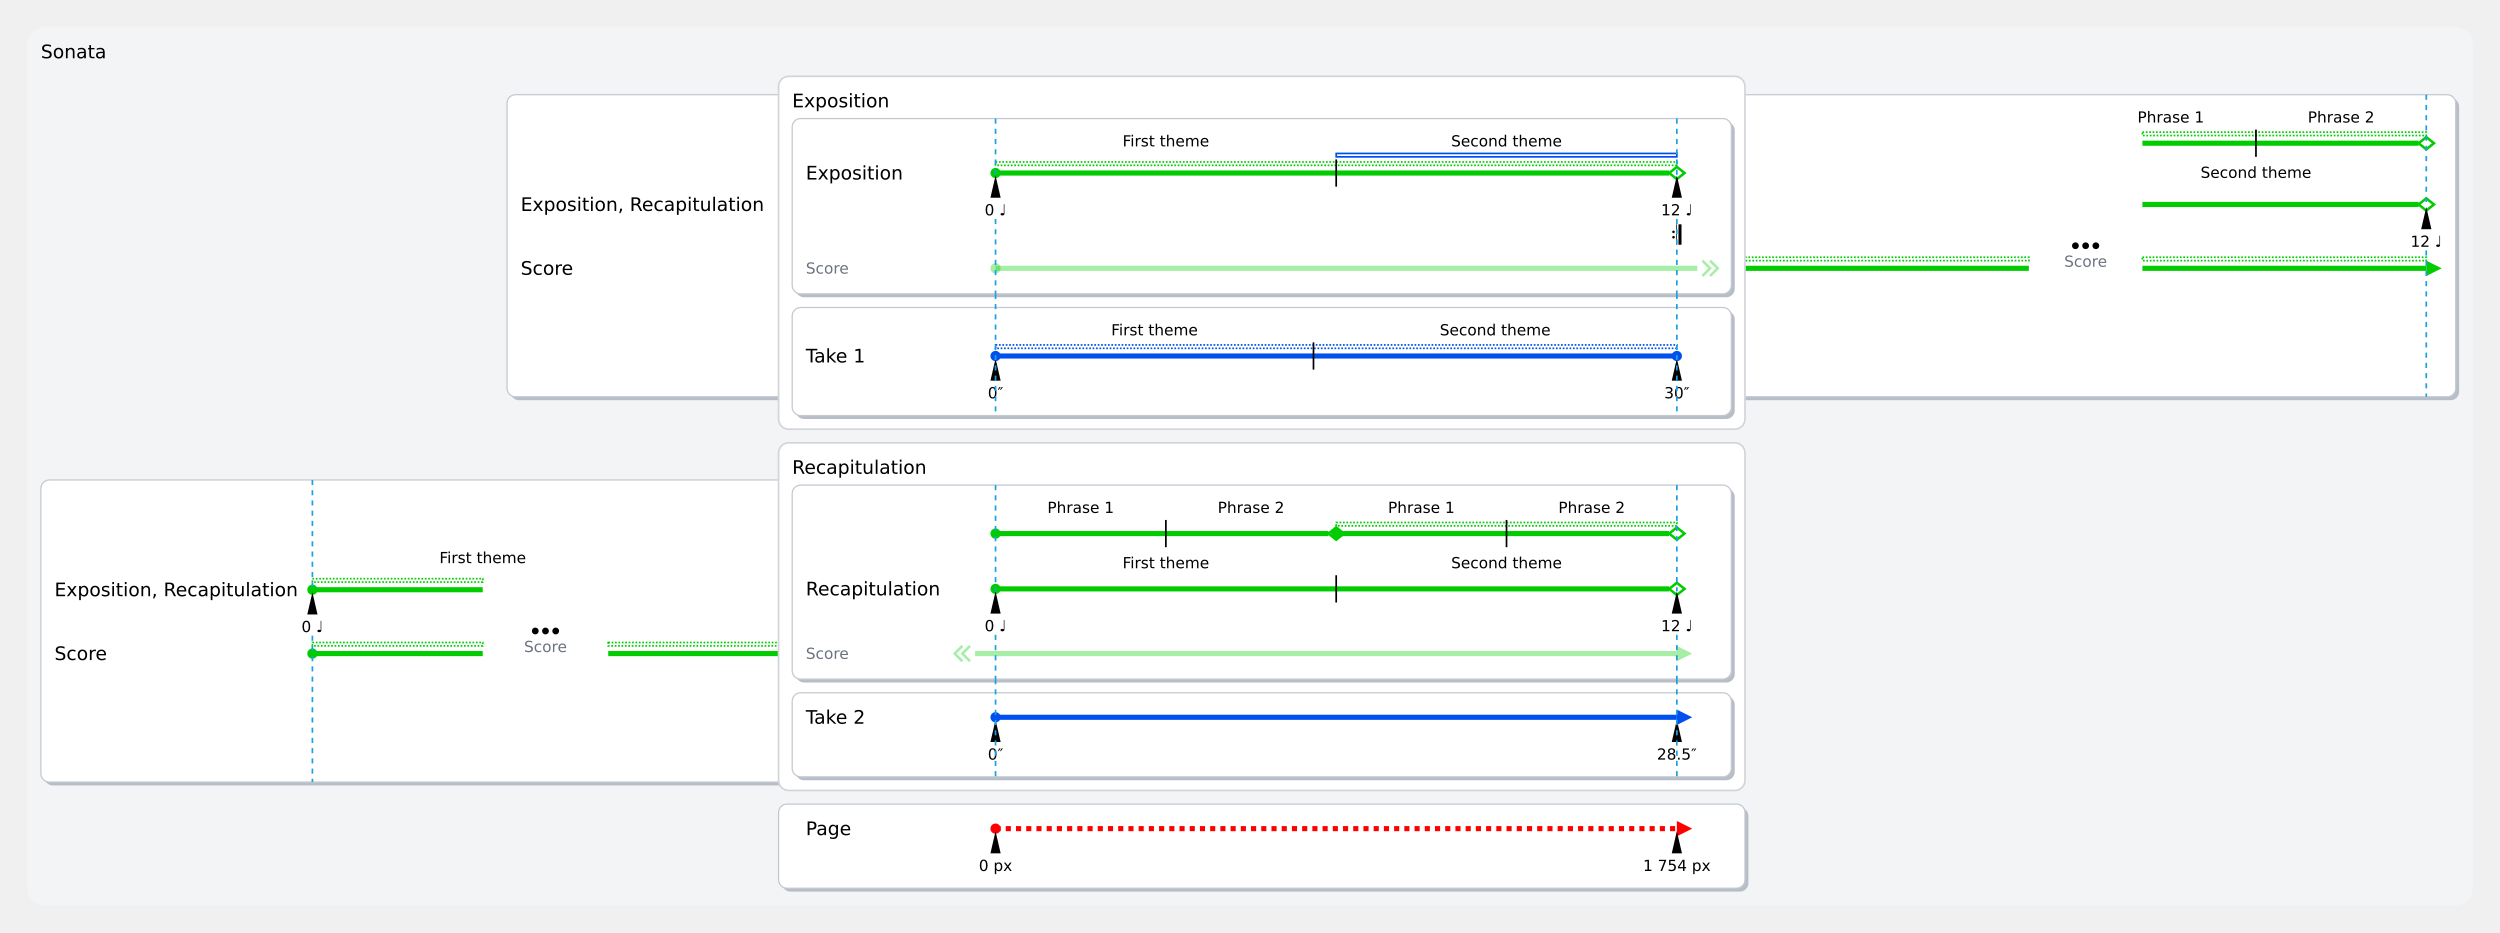
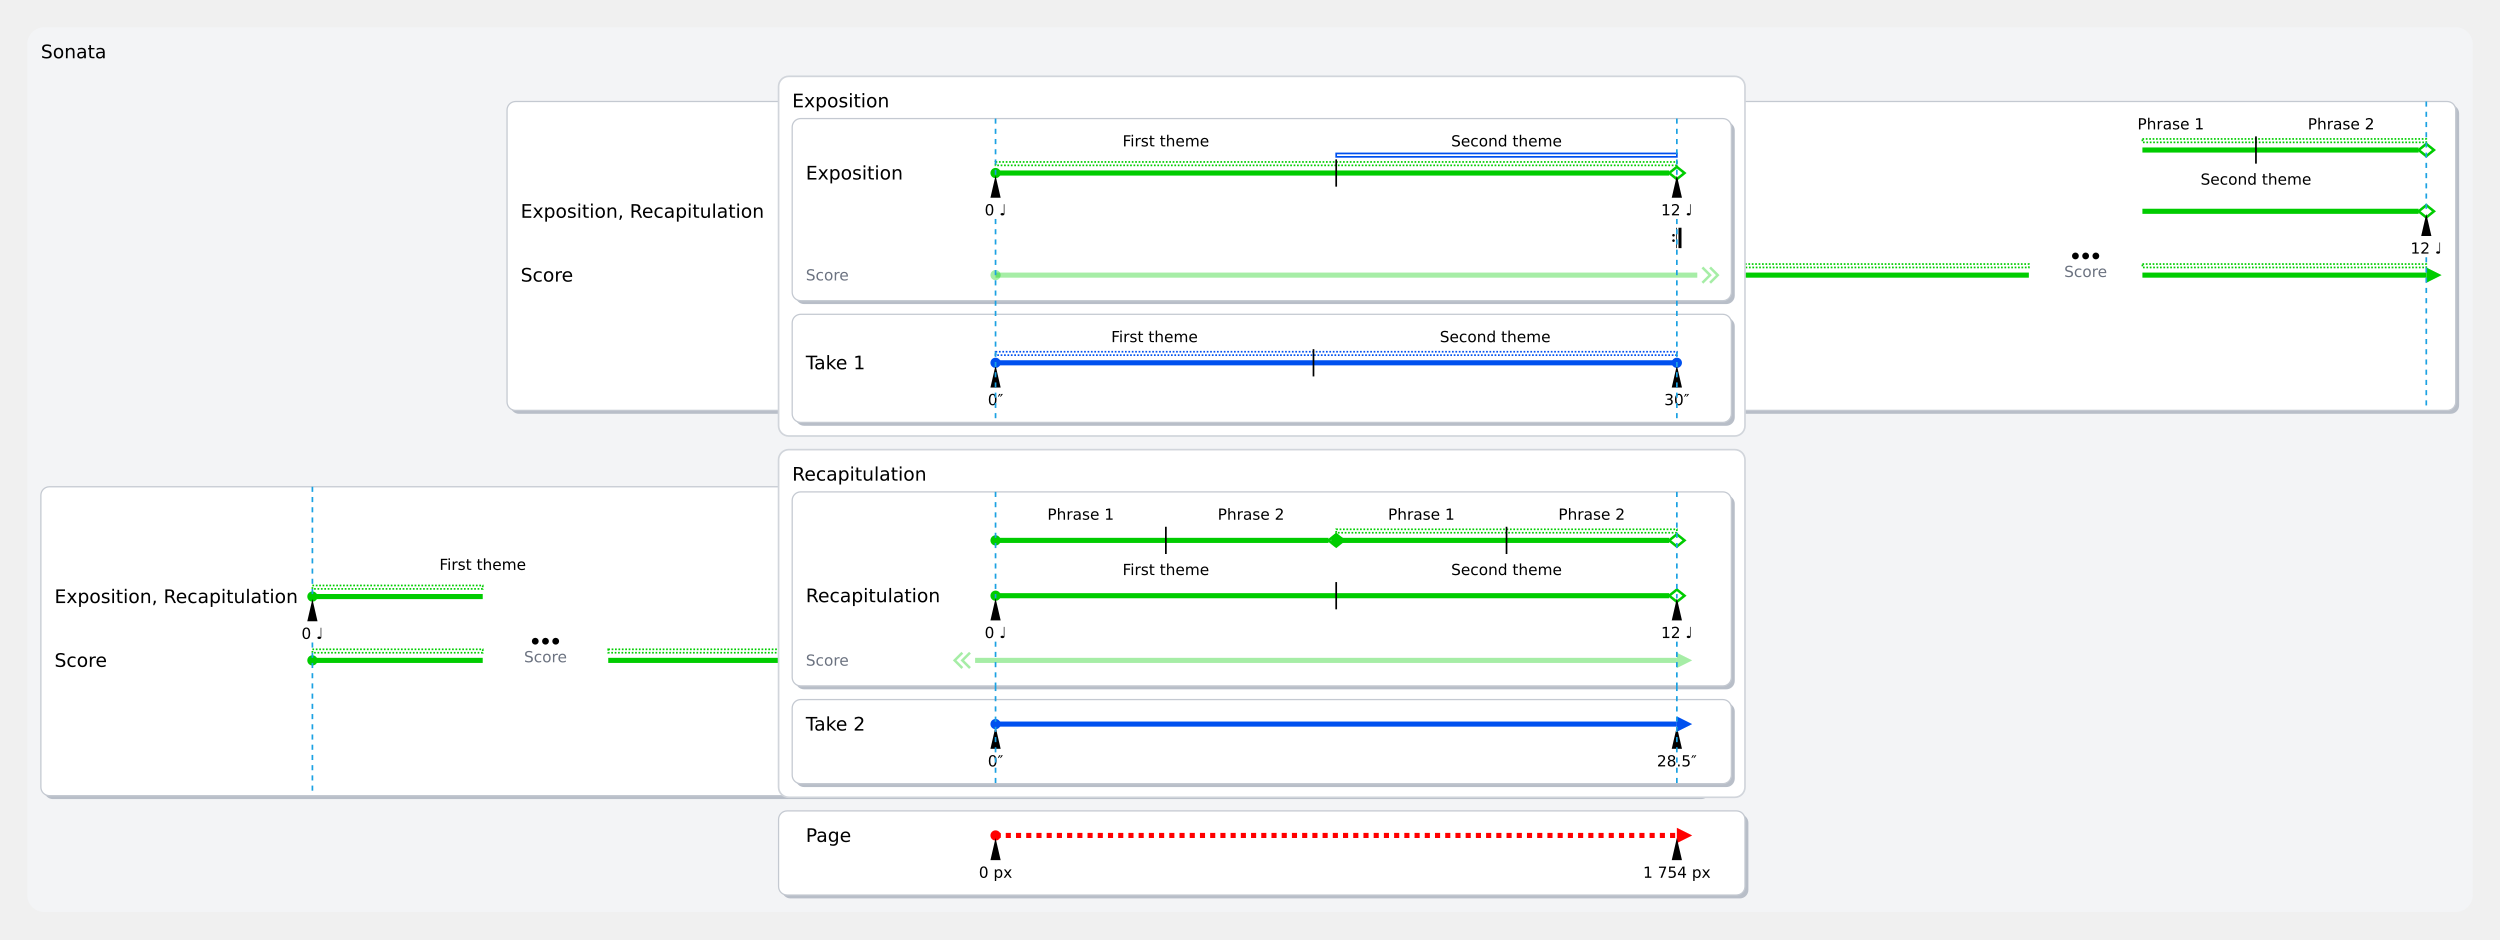
- <svg xmlns="http://www.w3.org/2000/svg" width="1467.774" height="547.477" viewBox="0 0 1467.774 547.477" font-family="DejaVu Sans, Noto Music" text-rendering="geometricPrecision" style="font-kerning:none;font-variant-ligatures:none">
+ <svg xmlns="http://www.w3.org/2000/svg" width="1467.774" height="551.477" viewBox="0 0 1467.774 551.477" font-family="DejaVu Sans, Noto Music" text-rendering="geometricPrecision" style="font-kerning:none;font-variant-ligatures:none">
  <g transform="translate(16 16)">
-     <rect x="0" y="0" width="1435.774" height="515.477" rx="10" fill="#F3F4F6" />
+     <rect x="0" y="0" width="1435.774" height="519.477" rx="10" fill="#F3F4F6" />
    <text data-part="name" x="8" y="18.21" text-anchor="start" font-size="11" fill="#000000">Sonata</text>
-     <rect data-id="score" data-part="card" x="283.691" y="41.602" width="1144.083" height="177.352" rx="5" fill="#B8BEC8" />
-     <rect data-id="score" data-part="card" x="281.691" y="39.602" width="1144.083" height="177.352" rx="5" fill="#FFFFFF" stroke="#C4C9D1" stroke-width="0.75" />
-     <polygon data-id="cmap_1" points="568.495,135.031 1175.162,135.031 1175.162,137.031 568.495,137.031" fill="none" stroke="#00CC00" stroke-width="1" stroke-dasharray="1 1" />
-     <polygon data-id="cmap_1" points="1241.828,135.031 1408.495,135.031 1408.495,137.031 1241.828,137.031" fill="none" stroke="#00CC00" stroke-width="1" stroke-dasharray="1 1" />
-     <polygon data-id="cmap_2" points="568.495,97.555 968.495,97.555 968.495,99.555 568.495,99.555" fill="none" stroke="#00CC00" stroke-width="1" stroke-dasharray="1 1" />
-     <polygon data-id="cmap_3" points="768.495,92.555 968.495,92.555 968.495,94.555 768.495,94.555" fill="none" stroke="#0050EF" stroke-width="1" />
-     <polygon data-id="cmap_4" points="1241.828,61.578 1408.495,61.578 1408.495,63.578 1241.828,63.578" fill="none" stroke="#00CC00" stroke-width="1" stroke-dasharray="1 1" />
-     <line data-id="score" x1="568.495" y1="141.531" x2="1175.162" y2="141.531" stroke="#00CC00" stroke-width="3" />
-     <line data-id="score" x1="1241.828" y1="141.531" x2="1408.495" y2="141.531" stroke="#00CC00" stroke-width="3" />
-     <circle data-id="score" cx="568.495" cy="141.531" r="3" fill="#00CC00" />
-     <polygon data-id="score" points="1417.495,141.531 1408.495,137.031 1408.495,146.031" fill="#00CC00" />
-     <line data-id="exposition" x1="568.495" y1="104.055" x2="963.995" y2="104.055" stroke="#00CC00" stroke-width="3" />
-     <circle data-id="exposition" cx="568.495" cy="104.055" r="3" fill="#00CC00" />
-     <polygon data-id="exposition" points="963.995,104.055 968.495,100.455 972.995,104.055 968.495,107.655" fill="none" stroke="#00CC00" stroke-width="1.5" />
-     <line data-id="recapitulation" x1="1241.828" y1="104.055" x2="1403.995" y2="104.055" stroke="#00CC00" stroke-width="3" />
-     <polygon data-id="recapitulation" points="1403.995,104.055 1408.495,100.455 1412.995,104.055 1408.495,107.655" fill="none" stroke="#00CC00" stroke-width="1.5" />
-     <line data-id="recapitulation_second" x1="1241.828" y1="68.078" x2="1403.995" y2="68.078" stroke="#00CC00" stroke-width="3" />
-     <polygon data-id="recapitulation_second" points="1403.995,68.078 1408.495,64.478 1412.995,68.078 1408.495,71.678" fill="none" stroke="#00CC00" stroke-width="1.5" />
-     <line data-id="exposition_second" data-part="start" x1="768.495" y1="96.055" x2="768.495" y2="112.055" stroke="#000000" stroke-width="1" />
-     <line data-id="recapitulation_second_2" data-part="start" x1="1308.495" y1="60.078" x2="1308.495" y2="76.078" stroke="#000000" stroke-width="1" />
-     <polygon data-id="timestamp_1" points="568.495,105.555 565.495,118.555 571.495,118.555" fill="#000000" />
-     <polygon data-id="timestamp_2" points="968.495,105.555 965.495,118.555 971.495,118.555" fill="#000000" />
-     <polygon data-id="timestamp_6" points="1408.495,105.555 1405.495,118.555 1411.495,118.555" fill="#000000" />
-     <text data-id="exposition" data-part="name" x="289.691" y="107.863" text-anchor="start" font-size="11" fill="#000000">Exposition, Recapitulation</text>
-     <text data-id="score" data-part="name" x="289.691" y="145.339" text-anchor="start" font-size="11" fill="#000000">Score</text>
-     <text data-id="timestamp_1" data-part="coordinate" x="568.495" y="128.909" text-anchor="middle" font-size="9" fill="#000000">0 ♩</text>
-     <text data-id="timestamp_2" data-part="coordinate" x="968.495" y="128.909" text-anchor="middle" font-size="9" fill="#000000">12 ♩</text>
-     <text data-id="timestamp_6" data-part="coordinate" x="1408.495" y="128.909" text-anchor="middle" font-size="9" fill="#000000">12 ♩</text>
-     <text data-id="exposition_first" data-part="label" x="668.495" y="88.432" text-anchor="middle" font-size="9" fill="#000000">First theme</text>
-     <text data-id="exposition_second" data-part="label" x="868.495" y="88.432" text-anchor="middle" font-size="9" fill="#000000">Second theme</text>
-     <text data-id="recapitulation_second" data-part="label" x="1308.495" y="88.432" text-anchor="middle" font-size="9" fill="#000000">Second theme</text>
-     <text data-id="recapitulation_second_1" data-part="label" x="1258.495" y="55.956" text-anchor="middle" font-size="9" fill="#000000">Phrase 1</text>
-     <text data-id="recapitulation_second_2" data-part="label" x="1358.495" y="55.956" text-anchor="middle" font-size="9" fill="#000000">Phrase 2</text>
-     <text data-id="jump_1" data-part="symbol" x="968.495" y="206.123" text-anchor="middle" font-size="12" fill="#000000">𝄇</text>
-     <line data-id="timestamp_1" data-part="line" x1="568.495" y1="39.602" x2="568.495" y2="105.555" stroke="#1BA1E2" stroke-width="1" stroke-dasharray="3 3" />
-     <line data-id="timestamp_1" data-part="line" x1="568.495" y1="131.031" x2="568.495" y2="216.953" stroke="#1BA1E2" stroke-width="1" stroke-dasharray="3 3" />
-     <line data-id="timestamp_2" data-part="line" x1="968.495" y1="39.602" x2="968.495" y2="105.555" stroke="#1BA1E2" stroke-width="1" stroke-dasharray="3 3" />
-     <line data-id="timestamp_2" data-part="line" x1="968.495" y1="131.031" x2="968.495" y2="216.953" stroke="#1BA1E2" stroke-width="1" stroke-dasharray="3 3" />
-     <line data-id="timestamp_6" data-part="line" x1="1408.495" y1="39.602" x2="1408.495" y2="105.555" stroke="#1BA1E2" stroke-width="1" stroke-dasharray="3 3" />
-     <line data-id="timestamp_6" data-part="line" x1="1408.495" y1="131.031" x2="1408.495" y2="216.953" stroke="#1BA1E2" stroke-width="1" stroke-dasharray="3 3" />
-     <circle data-id="score" data-part="elision ellipsis" cx="1202.495" cy="128.277" r="2" fill="#000000" />
-     <circle data-id="score" data-part="elision ellipsis" cx="1208.495" cy="128.277" r="2" fill="#000000" />
-     <circle data-id="score" data-part="elision ellipsis" cx="1214.495" cy="128.277" r="2" fill="#000000" />
-     <text data-id="score" data-part="elision name" x="1208.495" y="140.631" text-anchor="middle" font-size="9" fill="#6B7280">Score</text>
-     <rect data-id="score" data-part="card" x="10" y="267.789" width="977.774" height="177.352" rx="5" fill="#B8BEC8" />
-     <rect data-id="score" data-part="card" x="8" y="265.789" width="977.774" height="177.352" rx="5" fill="#FFFFFF" stroke="#C4C9D1" stroke-width="0.75" />
-     <polygon data-id="cmap_1" points="167.414,361.219 267.414,361.219 267.414,363.219 167.414,363.219" fill="none" stroke="#00CC00" stroke-width="1" stroke-dasharray="1 1" />
-     <polygon data-id="cmap_1" points="341.105,361.219 968.495,361.219 968.495,363.219 341.105,363.219" fill="none" stroke="#00CC00" stroke-width="1" stroke-dasharray="1 1" />
-     <polygon data-id="cmap_2" points="167.414,323.742 267.414,323.742 267.414,325.742 167.414,325.742" fill="none" stroke="#00CC00" stroke-width="1" stroke-dasharray="1 1" />
-     <polygon data-id="cmap_4" points="768.495,287.766 968.495,287.766 968.495,289.766 768.495,289.766" fill="none" stroke="#00CC00" stroke-width="1" stroke-dasharray="1 1" />
-     <line data-id="score" x1="167.414" y1="367.719" x2="267.414" y2="367.719" stroke="#00CC00" stroke-width="3" />
-     <line data-id="score" x1="341.105" y1="367.719" x2="968.495" y2="367.719" stroke="#00CC00" stroke-width="3" />
-     <circle data-id="score" cx="167.414" cy="367.719" r="3" fill="#00CC00" />
-     <polygon data-id="score" points="977.495,367.719 968.495,363.219 968.495,372.219" fill="#00CC00" />
-     <line data-id="exposition" x1="167.414" y1="330.242" x2="267.414" y2="330.242" stroke="#00CC00" stroke-width="3" />
-     <circle data-id="exposition" cx="167.414" cy="330.242" r="3" fill="#00CC00" />
-     <line data-id="recapitulation" x1="568.495" y1="330.242" x2="963.995" y2="330.242" stroke="#00CC00" stroke-width="3" />
-     <circle data-id="recapitulation" cx="568.495" cy="330.242" r="3" fill="#00CC00" />
-     <polygon data-id="recapitulation" points="963.995,330.242 968.495,326.642 972.995,330.242 968.495,333.842" fill="none" stroke="#00CC00" stroke-width="1.5" />
-     <line data-id="recapitulation_first" x1="568.495" y1="294.266" x2="763.995" y2="294.266" stroke="#00CC00" stroke-width="3" />
-     <circle data-id="recapitulation_first" cx="568.495" cy="294.266" r="3" fill="#00CC00" />
-     <polygon data-id="recapitulation_first" points="763.995,294.266 768.495,290.666 772.995,294.266 768.495,297.866" fill="none" stroke="#00CC00" stroke-width="1.5" />
-     <line data-id="recapitulation_second" x1="768.495" y1="294.266" x2="963.995" y2="294.266" stroke="#00CC00" stroke-width="3" />
-     <circle data-id="recapitulation_second" cx="768.495" cy="294.266" r="3" fill="#00CC00" />
-     <polygon data-id="recapitulation_second" points="963.995,294.266 968.495,290.666 972.995,294.266 968.495,297.866" fill="none" stroke="#00CC00" stroke-width="1.5" />
-     <line data-id="recapitulation_first_2" data-part="start" x1="668.495" y1="286.266" x2="668.495" y2="302.266" stroke="#000000" stroke-width="1" />
-     <line data-id="recapitulation_second" data-part="start" x1="768.495" y1="322.242" x2="768.495" y2="338.242" stroke="#000000" stroke-width="1" />
-     <line data-id="recapitulation_second_2" data-part="start" x1="868.495" y1="286.266" x2="868.495" y2="302.266" stroke="#000000" stroke-width="1" />
-     <polygon data-id="timestamp_1" points="167.414,331.742 164.414,344.742 170.414,344.742" fill="#000000" />
-     <polygon data-id="timestamp_5" points="568.495,331.742 565.495,344.742 571.495,344.742" fill="#000000" />
-     <polygon data-id="timestamp_6" points="968.495,331.742 965.495,344.742 971.495,344.742" fill="#000000" />
-     <text data-id="exposition" data-part="name" x="16" y="334.05" text-anchor="start" font-size="11" fill="#000000">Exposition, Recapitulation</text>
-     <text data-id="score" data-part="name" x="16" y="371.527" text-anchor="start" font-size="11" fill="#000000">Score</text>
-     <text data-id="timestamp_1" data-part="coordinate" x="167.414" y="355.096" text-anchor="middle" font-size="9" fill="#000000">0 ♩</text>
-     <text data-id="timestamp_5" data-part="coordinate" x="568.495" y="355.096" text-anchor="middle" font-size="9" fill="#000000">0 ♩</text>
-     <text data-id="timestamp_6" data-part="coordinate" x="968.495" y="355.096" text-anchor="middle" font-size="9" fill="#000000">12 ♩</text>
-     <text data-id="exposition_first" data-part="label" x="267.414" y="314.62" text-anchor="middle" font-size="9" fill="#000000">First theme</text>
-     <text data-id="recapitulation_first" data-part="label" x="668.495" y="314.62" text-anchor="middle" font-size="9" fill="#000000">First theme</text>
-     <text data-id="recapitulation_first_1" data-part="label" x="618.495" y="282.143" text-anchor="middle" font-size="9" fill="#000000">Phrase 1</text>
-     <text data-id="recapitulation_first_2" data-part="label" x="718.495" y="282.143" text-anchor="middle" font-size="9" fill="#000000">Phrase 2</text>
-     <text data-id="recapitulation_second" data-part="label" x="868.495" y="314.62" text-anchor="middle" font-size="9" fill="#000000">Second theme</text>
-     <text data-id="recapitulation_second_1" data-part="label" x="818.495" y="282.143" text-anchor="middle" font-size="9" fill="#000000">Phrase 1</text>
-     <text data-id="recapitulation_second_2" data-part="label" x="918.495" y="282.143" text-anchor="middle" font-size="9" fill="#000000">Phrase 2</text>
-     <line data-id="timestamp_1" data-part="line" x1="167.414" y1="265.789" x2="167.414" y2="331.742" stroke="#1BA1E2" stroke-width="1" stroke-dasharray="3 3" />
-     <line data-id="timestamp_1" data-part="line" x1="167.414" y1="357.219" x2="167.414" y2="443.141" stroke="#1BA1E2" stroke-width="1" stroke-dasharray="3 3" />
-     <line data-id="timestamp_5" data-part="line" x1="568.495" y1="265.789" x2="568.495" y2="331.742" stroke="#1BA1E2" stroke-width="1" stroke-dasharray="3 3" />
-     <line data-id="timestamp_5" data-part="line" x1="568.495" y1="357.219" x2="568.495" y2="443.141" stroke="#1BA1E2" stroke-width="1" stroke-dasharray="3 3" />
-     <line data-id="timestamp_6" data-part="line" x1="968.495" y1="265.789" x2="968.495" y2="331.742" stroke="#1BA1E2" stroke-width="1" stroke-dasharray="3 3" />
-     <line data-id="timestamp_6" data-part="line" x1="968.495" y1="357.219" x2="968.495" y2="443.141" stroke="#1BA1E2" stroke-width="1" stroke-dasharray="3 3" />
-     <circle data-id="score" data-part="elision ellipsis" cx="298.259" cy="354.465" r="2" fill="#000000" />
-     <circle data-id="score" data-part="elision ellipsis" cx="304.259" cy="354.465" r="2" fill="#000000" />
-     <circle data-id="score" data-part="elision ellipsis" cx="310.259" cy="354.465" r="2" fill="#000000" />
-     <text data-id="score" data-part="elision name" x="304.259" y="366.819" text-anchor="middle" font-size="9" fill="#6B7280">Score</text>
-     <rect data-id="group_1" x="441.105" y="28.805" width="567.39" height="207.18" rx="6" fill="#FFFFFF" stroke="#D1D5DB" stroke-width="1" />
+     <rect data-id="score" data-part="card" x="283.691" y="45.602" width="1144.083" height="181.352" rx="5" fill="#B8BEC8" />
+     <rect data-id="score" data-part="card" x="281.691" y="43.602" width="1144.083" height="181.352" rx="5" fill="#FFFFFF" stroke="#C4C9D1" stroke-width="0.75" />
+     <polygon data-id="cmap_1" points="568.495,139.031 1175.162,139.031 1175.162,141.031 568.495,141.031" fill="none" stroke="#00CC00" stroke-width="1" stroke-dasharray="1 1" />
+     <polygon data-id="cmap_1" points="1241.828,139.031 1408.495,139.031 1408.495,141.031 1241.828,141.031" fill="none" stroke="#00CC00" stroke-width="1" stroke-dasharray="1 1" />
+     <polygon data-id="cmap_2" points="568.495,101.555 968.495,101.555 968.495,103.555 568.495,103.555" fill="none" stroke="#00CC00" stroke-width="1" stroke-dasharray="1 1" />
+     <polygon data-id="cmap_3" points="768.495,96.555 968.495,96.555 968.495,98.555 768.495,98.555" fill="none" stroke="#0050EF" stroke-width="1" />
+     <polygon data-id="cmap_4" points="1241.828,65.578 1408.495,65.578 1408.495,67.578 1241.828,67.578" fill="none" stroke="#00CC00" stroke-width="1" stroke-dasharray="1 1" />
+     <line data-id="score" x1="568.495" y1="145.531" x2="1175.162" y2="145.531" stroke="#00CC00" stroke-width="3" />
+     <line data-id="score" x1="1241.828" y1="145.531" x2="1408.495" y2="145.531" stroke="#00CC00" stroke-width="3" />
+     <circle data-id="score" cx="568.495" cy="145.531" r="3" fill="#00CC00" />
+     <polygon data-id="score" points="1417.495,145.531 1408.495,141.031 1408.495,150.031" fill="#00CC00" />
+     <line data-id="exposition" x1="568.495" y1="108.055" x2="963.995" y2="108.055" stroke="#00CC00" stroke-width="3" />
+     <circle data-id="exposition" cx="568.495" cy="108.055" r="3" fill="#00CC00" />
+     <polygon data-id="exposition" points="963.995,108.055 968.495,104.455 972.995,108.055 968.495,111.655" fill="none" stroke="#00CC00" stroke-width="1.5" />
+     <line data-id="recapitulation" x1="1241.828" y1="108.055" x2="1403.995" y2="108.055" stroke="#00CC00" stroke-width="3" />
+     <polygon data-id="recapitulation" points="1403.995,108.055 1408.495,104.455 1412.995,108.055 1408.495,111.655" fill="none" stroke="#00CC00" stroke-width="1.5" />
+     <line data-id="recapitulation_second" x1="1241.828" y1="72.078" x2="1403.995" y2="72.078" stroke="#00CC00" stroke-width="3" />
+     <polygon data-id="recapitulation_second" points="1403.995,72.078 1408.495,68.478 1412.995,72.078 1408.495,75.678" fill="none" stroke="#00CC00" stroke-width="1.5" />
+     <line data-id="exposition_second" data-part="start" x1="768.495" y1="100.055" x2="768.495" y2="116.055" stroke="#000000" stroke-width="1" />
+     <line data-id="recapitulation_second_2" data-part="start" x1="1308.495" y1="64.078" x2="1308.495" y2="80.078" stroke="#000000" stroke-width="1" />
+     <polygon data-id="timestamp_1" points="568.495,109.555 565.495,122.555 571.495,122.555" fill="#000000" />
+     <polygon data-id="timestamp_2" points="968.495,109.555 965.495,122.555 971.495,122.555" fill="#000000" />
+     <polygon data-id="timestamp_6" points="1408.495,109.555 1405.495,122.555 1411.495,122.555" fill="#000000" />
+     <text data-id="exposition" data-part="name" x="289.691" y="111.863" text-anchor="start" font-size="11" fill="#000000">Exposition, Recapitulation</text>
+     <text data-id="score" data-part="name" x="289.691" y="149.339" text-anchor="start" font-size="11" fill="#000000">Score</text>
+     <text data-id="timestamp_1" data-part="coordinate" x="568.495" y="132.909" text-anchor="middle" font-size="9" fill="#000000">0 ♩</text>
+     <text data-id="timestamp_2" data-part="coordinate" x="968.495" y="132.909" text-anchor="middle" font-size="9" fill="#000000">12 ♩</text>
+     <text data-id="timestamp_6" data-part="coordinate" x="1408.495" y="132.909" text-anchor="middle" font-size="9" fill="#000000">12 ♩</text>
+     <text data-id="exposition_first" data-part="label" x="668.495" y="92.432" text-anchor="middle" font-size="9" fill="#000000">First theme</text>
+     <text data-id="exposition_second" data-part="label" x="868.495" y="92.432" text-anchor="middle" font-size="9" fill="#000000">Second theme</text>
+     <text data-id="recapitulation_second" data-part="label" x="1308.495" y="92.432" text-anchor="middle" font-size="9" fill="#000000">Second theme</text>
+     <text data-id="recapitulation_second_1" data-part="label" x="1258.495" y="59.956" text-anchor="middle" font-size="9" fill="#000000">Phrase 1</text>
+     <text data-id="recapitulation_second_2" data-part="label" x="1358.495" y="59.956" text-anchor="middle" font-size="9" fill="#000000">Phrase 2</text>
+     <text data-id="jump_1" data-part="symbol" x="968.495" y="212.123" text-anchor="middle" font-size="12" fill="#000000">𝄇</text>
+     <line data-id="timestamp_1" data-part="line" x1="568.495" y1="43.602" x2="568.495" y2="109.555" stroke="#1BA1E2" stroke-width="1" stroke-dasharray="3 3" />
+     <line data-id="timestamp_1" data-part="line" x1="568.495" y1="135.031" x2="568.495" y2="224.953" stroke="#1BA1E2" stroke-width="1" stroke-dasharray="3 3" />
+     <line data-id="timestamp_2" data-part="line" x1="968.495" y1="43.602" x2="968.495" y2="109.555" stroke="#1BA1E2" stroke-width="1" stroke-dasharray="3 3" />
+     <line data-id="timestamp_2" data-part="line" x1="968.495" y1="135.031" x2="968.495" y2="224.953" stroke="#1BA1E2" stroke-width="1" stroke-dasharray="3 3" />
+     <line data-id="timestamp_6" data-part="line" x1="1408.495" y1="43.602" x2="1408.495" y2="109.555" stroke="#1BA1E2" stroke-width="1" stroke-dasharray="3 3" />
+     <line data-id="timestamp_6" data-part="line" x1="1408.495" y1="135.031" x2="1408.495" y2="224.953" stroke="#1BA1E2" stroke-width="1" stroke-dasharray="3 3" />
+     <circle data-id="score" data-part="elision ellipsis" cx="1202.495" cy="134.277" r="2" fill="#000000" />
+     <circle data-id="score" data-part="elision ellipsis" cx="1208.495" cy="134.277" r="2" fill="#000000" />
+     <circle data-id="score" data-part="elision ellipsis" cx="1214.495" cy="134.277" r="2" fill="#000000" />
+     <text data-id="score" data-part="elision name" x="1208.495" y="146.631" text-anchor="middle" font-size="9" fill="#6B7280">Score</text>
+     <rect data-id="score" data-part="card" x="10" y="271.789" width="977.774" height="181.352" rx="5" fill="#B8BEC8" />
+     <rect data-id="score" data-part="card" x="8" y="269.789" width="977.774" height="181.352" rx="5" fill="#FFFFFF" stroke="#C4C9D1" stroke-width="0.75" />
+     <polygon data-id="cmap_1" points="167.414,365.219 267.414,365.219 267.414,367.219 167.414,367.219" fill="none" stroke="#00CC00" stroke-width="1" stroke-dasharray="1 1" />
+     <polygon data-id="cmap_1" points="341.105,365.219 968.495,365.219 968.495,367.219 341.105,367.219" fill="none" stroke="#00CC00" stroke-width="1" stroke-dasharray="1 1" />
+     <polygon data-id="cmap_2" points="167.414,327.742 267.414,327.742 267.414,329.742 167.414,329.742" fill="none" stroke="#00CC00" stroke-width="1" stroke-dasharray="1 1" />
+     <polygon data-id="cmap_4" points="768.495,291.766 968.495,291.766 968.495,293.766 768.495,293.766" fill="none" stroke="#00CC00" stroke-width="1" stroke-dasharray="1 1" />
+     <line data-id="score" x1="167.414" y1="371.719" x2="267.414" y2="371.719" stroke="#00CC00" stroke-width="3" />
+     <line data-id="score" x1="341.105" y1="371.719" x2="968.495" y2="371.719" stroke="#00CC00" stroke-width="3" />
+     <circle data-id="score" cx="167.414" cy="371.719" r="3" fill="#00CC00" />
+     <polygon data-id="score" points="977.495,371.719 968.495,367.219 968.495,376.219" fill="#00CC00" />
+     <line data-id="exposition" x1="167.414" y1="334.242" x2="267.414" y2="334.242" stroke="#00CC00" stroke-width="3" />
+     <circle data-id="exposition" cx="167.414" cy="334.242" r="3" fill="#00CC00" />
+     <line data-id="recapitulation" x1="568.495" y1="334.242" x2="963.995" y2="334.242" stroke="#00CC00" stroke-width="3" />
+     <circle data-id="recapitulation" cx="568.495" cy="334.242" r="3" fill="#00CC00" />
+     <polygon data-id="recapitulation" points="963.995,334.242 968.495,330.642 972.995,334.242 968.495,337.842" fill="none" stroke="#00CC00" stroke-width="1.5" />
+     <line data-id="recapitulation_first" x1="568.495" y1="298.266" x2="763.995" y2="298.266" stroke="#00CC00" stroke-width="3" />
+     <circle data-id="recapitulation_first" cx="568.495" cy="298.266" r="3" fill="#00CC00" />
+     <polygon data-id="recapitulation_first" points="763.995,298.266 768.495,294.666 772.995,298.266 768.495,301.866" fill="none" stroke="#00CC00" stroke-width="1.5" />
+     <line data-id="recapitulation_second" x1="768.495" y1="298.266" x2="963.995" y2="298.266" stroke="#00CC00" stroke-width="3" />
+     <circle data-id="recapitulation_second" cx="768.495" cy="298.266" r="3" fill="#00CC00" />
+     <polygon data-id="recapitulation_second" points="963.995,298.266 968.495,294.666 972.995,298.266 968.495,301.866" fill="none" stroke="#00CC00" stroke-width="1.5" />
+     <line data-id="recapitulation_first_2" data-part="start" x1="668.495" y1="290.266" x2="668.495" y2="306.266" stroke="#000000" stroke-width="1" />
+     <line data-id="recapitulation_second" data-part="start" x1="768.495" y1="326.242" x2="768.495" y2="342.242" stroke="#000000" stroke-width="1" />
+     <line data-id="recapitulation_second_2" data-part="start" x1="868.495" y1="290.266" x2="868.495" y2="306.266" stroke="#000000" stroke-width="1" />
+     <polygon data-id="timestamp_1" points="167.414,335.742 164.414,348.742 170.414,348.742" fill="#000000" />
+     <polygon data-id="timestamp_5" points="568.495,335.742 565.495,348.742 571.495,348.742" fill="#000000" />
+     <polygon data-id="timestamp_6" points="968.495,335.742 965.495,348.742 971.495,348.742" fill="#000000" />
+     <text data-id="exposition" data-part="name" x="16" y="338.05" text-anchor="start" font-size="11" fill="#000000">Exposition, Recapitulation</text>
+     <text data-id="score" data-part="name" x="16" y="375.527" text-anchor="start" font-size="11" fill="#000000">Score</text>
+     <text data-id="timestamp_1" data-part="coordinate" x="167.414" y="359.096" text-anchor="middle" font-size="9" fill="#000000">0 ♩</text>
+     <text data-id="timestamp_5" data-part="coordinate" x="568.495" y="359.096" text-anchor="middle" font-size="9" fill="#000000">0 ♩</text>
+     <text data-id="timestamp_6" data-part="coordinate" x="968.495" y="359.096" text-anchor="middle" font-size="9" fill="#000000">12 ♩</text>
+     <text data-id="exposition_first" data-part="label" x="267.414" y="318.62" text-anchor="middle" font-size="9" fill="#000000">First theme</text>
+     <text data-id="recapitulation_first" data-part="label" x="668.495" y="318.62" text-anchor="middle" font-size="9" fill="#000000">First theme</text>
+     <text data-id="recapitulation_first_1" data-part="label" x="618.495" y="286.143" text-anchor="middle" font-size="9" fill="#000000">Phrase 1</text>
+     <text data-id="recapitulation_first_2" data-part="label" x="718.495" y="286.143" text-anchor="middle" font-size="9" fill="#000000">Phrase 2</text>
+     <text data-id="recapitulation_second" data-part="label" x="868.495" y="318.62" text-anchor="middle" font-size="9" fill="#000000">Second theme</text>
+     <text data-id="recapitulation_second_1" data-part="label" x="818.495" y="286.143" text-anchor="middle" font-size="9" fill="#000000">Phrase 1</text>
+     <text data-id="recapitulation_second_2" data-part="label" x="918.495" y="286.143" text-anchor="middle" font-size="9" fill="#000000">Phrase 2</text>
+     <line data-id="timestamp_1" data-part="line" x1="167.414" y1="269.789" x2="167.414" y2="335.742" stroke="#1BA1E2" stroke-width="1" stroke-dasharray="3 3" />
+     <line data-id="timestamp_1" data-part="line" x1="167.414" y1="361.219" x2="167.414" y2="451.141" stroke="#1BA1E2" stroke-width="1" stroke-dasharray="3 3" />
+     <line data-id="timestamp_5" data-part="line" x1="568.495" y1="269.789" x2="568.495" y2="335.742" stroke="#1BA1E2" stroke-width="1" stroke-dasharray="3 3" />
+     <line data-id="timestamp_5" data-part="line" x1="568.495" y1="361.219" x2="568.495" y2="451.141" stroke="#1BA1E2" stroke-width="1" stroke-dasharray="3 3" />
+     <line data-id="timestamp_6" data-part="line" x1="968.495" y1="269.789" x2="968.495" y2="335.742" stroke="#1BA1E2" stroke-width="1" stroke-dasharray="3 3" />
+     <line data-id="timestamp_6" data-part="line" x1="968.495" y1="361.219" x2="968.495" y2="451.141" stroke="#1BA1E2" stroke-width="1" stroke-dasharray="3 3" />
+     <circle data-id="score" data-part="elision ellipsis" cx="298.259" cy="360.465" r="2" fill="#000000" />
+     <circle data-id="score" data-part="elision ellipsis" cx="304.259" cy="360.465" r="2" fill="#000000" />
+     <circle data-id="score" data-part="elision ellipsis" cx="310.259" cy="360.465" r="2" fill="#000000" />
+     <text data-id="score" data-part="elision name" x="304.259" y="372.819" text-anchor="middle" font-size="9" fill="#6B7280">Score</text>
+     <rect data-id="group_1" x="441.105" y="28.805" width="567.39" height="211.18" rx="6" fill="#FFFFFF" stroke="#D1D5DB" stroke-width="1" />
    <text data-id="group_1" data-part="name" x="449.105" y="47.015" text-anchor="start" font-size="11" fill="#000000">Exposition</text>
-     <rect data-id="exposition" data-part="card" x="451.105" y="55.609" width="551.39" height="102.922" rx="5" fill="#B8BEC8" />
-     <rect data-id="exposition" data-part="card" x="449.105" y="53.609" width="551.39" height="102.922" rx="5" fill="#FFFFFF" stroke="#C4C9D1" stroke-width="0.75" />
+     <rect data-id="exposition" data-part="card" x="451.105" y="55.609" width="551.39" height="106.922" rx="5" fill="#B8BEC8" />
+     <rect data-id="exposition" data-part="card" x="449.105" y="53.609" width="551.39" height="106.922" rx="5" fill="#FFFFFF" stroke="#C4C9D1" stroke-width="0.75" />
    <polygon data-id="cmap_2" points="568.495,79.086 968.495,79.086 968.495,81.086 568.495,81.086" fill="none" stroke="#00CC00" stroke-width="1" stroke-dasharray="1 1" />
    <polygon data-id="cmap_3" points="768.495,74.086 968.495,74.086 968.495,76.086 768.495,76.086" fill="none" stroke="#0050EF" stroke-width="1" />
-     <line data-id="score" x1="568.495" y1="141.531" x2="980.495" y2="141.531" stroke="#00CC00" stroke-width="3" opacity="0.35" />
-     <circle data-id="score" cx="568.495" cy="141.531" r="3" fill="#00CC00" opacity="0.35" />
-     <polyline data-id="score" points="983.495,137.031 987.995,141.531 983.495,146.031" fill="none" stroke="#00CC00" stroke-width="1.5" opacity="0.35" />
-     <polyline data-id="score" points="987.995,137.031 992.495,141.531 987.995,146.031" fill="none" stroke="#00CC00" stroke-width="1.5" opacity="0.35" />
+     <line data-id="score" x1="568.495" y1="145.531" x2="980.495" y2="145.531" stroke="#00CC00" stroke-width="3" opacity="0.35" />
+     <circle data-id="score" cx="568.495" cy="145.531" r="3" fill="#00CC00" opacity="0.35" />
+     <polyline data-id="score" points="983.495,141.031 987.995,145.531 983.495,150.031" fill="none" stroke="#00CC00" stroke-width="1.5" opacity="0.35" />
+     <polyline data-id="score" points="987.995,141.031 992.495,145.531 987.995,150.031" fill="none" stroke="#00CC00" stroke-width="1.5" opacity="0.35" />
    <line data-id="exposition" x1="568.495" y1="85.586" x2="963.995" y2="85.586" stroke="#00CC00" stroke-width="3" />
    <circle data-id="exposition" cx="568.495" cy="85.586" r="3" fill="#00CC00" />
    <polygon data-id="exposition" points="963.995,85.586 968.495,81.986 972.995,85.586 968.495,89.186" fill="none" stroke="#00CC00" stroke-width="1.5" />
    <line data-id="exposition_second" data-part="start" x1="768.495" y1="77.586" x2="768.495" y2="93.586" stroke="#000000" stroke-width="1" />
    <polygon data-id="timestamp_1" points="568.495,87.086 565.495,100.086 571.495,100.086" fill="#000000" />
    <polygon data-id="timestamp_2" points="968.495,87.086 965.495,100.086 971.495,100.086" fill="#000000" />
-     <text data-id="score" data-part="name" x="457.105" y="144.647" text-anchor="start" font-size="9" fill="#6B7280">Score</text>
+     <text data-id="score" data-part="name" x="457.105" y="148.647" text-anchor="start" font-size="9" fill="#6B7280">Score</text>
    <text data-id="exposition" data-part="name" x="457.105" y="89.394" text-anchor="start" font-size="11" fill="#000000">Exposition</text>
    <text data-id="timestamp_1" data-part="coordinate" x="568.495" y="110.44" text-anchor="middle" font-size="9" fill="#000000">0 ♩</text>
    <text data-id="timestamp_2" data-part="coordinate" x="968.495" y="110.44" text-anchor="middle" font-size="9" fill="#000000">12 ♩</text>
    <text data-id="exposition_first" data-part="label" x="668.495" y="69.963" text-anchor="middle" font-size="9" fill="#000000">First theme</text>
    <text data-id="exposition_second" data-part="label" x="868.495" y="69.963" text-anchor="middle" font-size="9" fill="#000000">Second theme</text>
-     <text data-id="jump_1" data-part="symbol" x="968.495" y="127.701" text-anchor="middle" font-size="12" fill="#000000">𝄇</text>
+     <text data-id="jump_1" data-part="symbol" x="968.495" y="129.701" text-anchor="middle" font-size="12" fill="#000000">𝄇</text>
    <line data-id="timestamp_1" data-part="line" x1="568.495" y1="53.609" x2="568.495" y2="87.086" stroke="#1BA1E2" stroke-width="1" stroke-dasharray="3 3" />
-     <line data-id="timestamp_1" data-part="line" x1="568.495" y1="112.562" x2="568.495" y2="156.531" stroke="#1BA1E2" stroke-width="1" stroke-dasharray="3 3" />
+     <line data-id="timestamp_1" data-part="line" x1="568.495" y1="112.562" x2="568.495" y2="160.531" stroke="#1BA1E2" stroke-width="1" stroke-dasharray="3 3" />
    <line data-id="timestamp_2" data-part="line" x1="968.495" y1="53.609" x2="968.495" y2="87.086" stroke="#1BA1E2" stroke-width="1" stroke-dasharray="3 3" />
-     <line data-id="timestamp_2" data-part="line" x1="968.495" y1="112.562" x2="968.495" y2="156.531" stroke="#1BA1E2" stroke-width="1" stroke-dasharray="3 3" />
-     <rect data-id="take_1" data-part="card" x="451.105" y="166.531" width="551.39" height="63.453" rx="5" fill="#B8BEC8" />
-     <rect data-id="take_1" data-part="card" x="449.105" y="164.531" width="551.39" height="63.453" rx="5" fill="#FFFFFF" stroke="#C4C9D1" stroke-width="0.75" />
-     <polygon data-id="cmap_5" points="568.495,186.508 968.495,186.508 968.495,188.508 568.495,188.508" fill="none" stroke="#0050EF" stroke-width="1" stroke-dasharray="1 1" />
-     <line data-id="take_1" x1="568.495" y1="193.008" x2="968.495" y2="193.008" stroke="#0050EF" stroke-width="3" />
-     <circle data-id="take_1" cx="568.495" cy="193.008" r="3" fill="#0050EF" />
-     <circle data-id="take_1" cx="968.495" cy="193.008" r="3" fill="#0050EF" />
-     <line data-id="take_1_second" data-part="start" x1="755.162" y1="185.008" x2="755.162" y2="201.008" stroke="#000000" stroke-width="1" />
-     <polygon data-id="timestamp_7" points="568.495,194.508 565.495,207.508 571.495,207.508" fill="#000000" />
-     <polygon data-id="timestamp_8" points="968.495,194.508 965.495,207.508 971.495,207.508" fill="#000000" />
-     <text data-id="take_1" data-part="name" x="457.105" y="196.816" text-anchor="start" font-size="11" fill="#000000">Take 1</text>
-     <text data-id="timestamp_7" data-part="coordinate" x="568.495" y="217.862" text-anchor="middle" font-size="9" fill="#000000">0″</text>
-     <text data-id="timestamp_8" data-part="coordinate" x="968.495" y="217.862" text-anchor="middle" font-size="9" fill="#000000">30″</text>
-     <text data-id="take_1_first" data-part="label" x="661.828" y="180.885" text-anchor="middle" font-size="9" fill="#000000">First theme</text>
-     <text data-id="take_1_second" data-part="label" x="861.828" y="180.885" text-anchor="middle" font-size="9" fill="#000000">Second theme</text>
-     <rect data-id="group_2" x="441.105" y="243.984" width="567.39" height="204.113" rx="6" fill="#FFFFFF" stroke="#D1D5DB" stroke-width="1" />
-     <text data-id="group_2" data-part="name" x="449.105" y="262.195" text-anchor="start" font-size="11" fill="#000000">Recapitulation</text>
-     <rect data-id="recapitulation" data-part="card" x="451.105" y="270.789" width="551.39" height="113.93" rx="5" fill="#B8BEC8" />
-     <rect data-id="recapitulation" data-part="card" x="449.105" y="268.789" width="551.39" height="113.93" rx="5" fill="#FFFFFF" stroke="#C4C9D1" stroke-width="0.75" />
-     <polygon data-id="cmap_4" points="768.495,290.766 968.495,290.766 968.495,292.766 768.495,292.766" fill="none" stroke="#00CC00" stroke-width="1" stroke-dasharray="1 1" />
-     <line data-id="score" x1="556.495" y1="367.719" x2="968.495" y2="367.719" stroke="#00CC00" stroke-width="3" opacity="0.35" />
-     <polyline data-id="score" points="553.495,363.219 548.995,367.719 553.495,372.219" fill="none" stroke="#00CC00" stroke-width="1.5" opacity="0.35" />
-     <polyline data-id="score" points="548.995,363.219 544.495,367.719 548.995,372.219" fill="none" stroke="#00CC00" stroke-width="1.5" opacity="0.35" />
-     <polygon data-id="score" points="977.495,367.719 968.495,363.219 968.495,372.219" fill="#00CC00" opacity="0.35" />
-     <line data-id="recapitulation" x1="568.495" y1="329.742" x2="963.995" y2="329.742" stroke="#00CC00" stroke-width="3" />
-     <circle data-id="recapitulation" cx="568.495" cy="329.742" r="3" fill="#00CC00" />
-     <polygon data-id="recapitulation" points="963.995,329.742 968.495,326.142 972.995,329.742 968.495,333.342" fill="none" stroke="#00CC00" stroke-width="1.5" />
-     <line data-id="recapitulation_first" x1="568.495" y1="297.266" x2="763.995" y2="297.266" stroke="#00CC00" stroke-width="3" />
-     <circle data-id="recapitulation_first" cx="568.495" cy="297.266" r="3" fill="#00CC00" />
-     <polygon data-id="recapitulation_first" points="763.995,297.266 768.495,293.666 772.995,297.266 768.495,300.866" fill="none" stroke="#00CC00" stroke-width="1.5" />
-     <line data-id="recapitulation_second" x1="768.495" y1="297.266" x2="963.995" y2="297.266" stroke="#00CC00" stroke-width="3" />
-     <circle data-id="recapitulation_second" cx="768.495" cy="297.266" r="3" fill="#00CC00" />
-     <polygon data-id="recapitulation_second" points="963.995,297.266 968.495,293.666 972.995,297.266 968.495,300.866" fill="none" stroke="#00CC00" stroke-width="1.5" />
-     <line data-id="recapitulation_first_2" data-part="start" x1="668.495" y1="289.266" x2="668.495" y2="305.266" stroke="#000000" stroke-width="1" />
-     <line data-id="recapitulation_second" data-part="start" x1="768.495" y1="321.742" x2="768.495" y2="337.742" stroke="#000000" stroke-width="1" />
-     <line data-id="recapitulation_second_2" data-part="start" x1="868.495" y1="289.266" x2="868.495" y2="305.266" stroke="#000000" stroke-width="1" />
-     <polygon data-id="timestamp_5" points="568.495,331.242 565.495,344.242 571.495,344.242" fill="#000000" />
-     <polygon data-id="timestamp_6" points="968.495,331.242 965.495,344.242 971.495,344.242" fill="#000000" />
-     <text data-id="score" data-part="name" x="457.105" y="370.834" text-anchor="start" font-size="9" fill="#6B7280">Score</text>
-     <text data-id="recapitulation" data-part="name" x="457.105" y="333.55" text-anchor="start" font-size="11" fill="#000000">Recapitulation</text>
-     <text data-id="timestamp_5" data-part="coordinate" x="568.495" y="354.596" text-anchor="middle" font-size="9" fill="#000000">0 ♩</text>
-     <text data-id="timestamp_6" data-part="coordinate" x="968.495" y="354.596" text-anchor="middle" font-size="9" fill="#000000">12 ♩</text>
-     <text data-id="recapitulation_first" data-part="label" x="668.495" y="317.62" text-anchor="middle" font-size="9" fill="#000000">First theme</text>
-     <text data-id="recapitulation_first_1" data-part="label" x="618.495" y="285.143" text-anchor="middle" font-size="9" fill="#000000">Phrase 1</text>
-     <text data-id="recapitulation_first_2" data-part="label" x="718.495" y="285.143" text-anchor="middle" font-size="9" fill="#000000">Phrase 2</text>
-     <text data-id="recapitulation_second" data-part="label" x="868.495" y="317.62" text-anchor="middle" font-size="9" fill="#000000">Second theme</text>
-     <text data-id="recapitulation_second_1" data-part="label" x="818.495" y="285.143" text-anchor="middle" font-size="9" fill="#000000">Phrase 1</text>
-     <text data-id="recapitulation_second_2" data-part="label" x="918.495" y="285.143" text-anchor="middle" font-size="9" fill="#000000">Phrase 2</text>
-     <line data-id="timestamp_5" data-part="line" x1="568.495" y1="268.789" x2="568.495" y2="331.242" stroke="#1BA1E2" stroke-width="1" stroke-dasharray="3 3" />
-     <line data-id="timestamp_5" data-part="line" x1="568.495" y1="356.719" x2="568.495" y2="382.719" stroke="#1BA1E2" stroke-width="1" stroke-dasharray="3 3" />
-     <line data-id="timestamp_6" data-part="line" x1="968.495" y1="268.789" x2="968.495" y2="331.242" stroke="#1BA1E2" stroke-width="1" stroke-dasharray="3 3" />
-     <line data-id="timestamp_6" data-part="line" x1="968.495" y1="356.719" x2="968.495" y2="382.719" stroke="#1BA1E2" stroke-width="1" stroke-dasharray="3 3" />
-     <rect data-id="take_2" data-part="card" x="451.105" y="392.719" width="551.39" height="49.379" rx="5" fill="#B8BEC8" />
-     <rect data-id="take_2" data-part="card" x="449.105" y="390.719" width="551.39" height="49.379" rx="5" fill="#FFFFFF" stroke="#C4C9D1" stroke-width="0.75" />
-     <line data-id="take_2" x1="568.495" y1="405.121" x2="968.495" y2="405.121" stroke="#0050EF" stroke-width="3" />
-     <circle data-id="take_2" cx="568.495" cy="405.121" r="3" fill="#0050EF" />
-     <polygon data-id="take_2" points="977.495,405.121 968.495,400.621 968.495,409.621" fill="#0050EF" />
-     <polygon data-id="timestamp_9" points="568.495,406.621 565.495,419.621 571.495,419.621" fill="#000000" />
-     <polygon data-id="timestamp_10" points="968.495,406.621 965.495,419.621 971.495,419.621" fill="#000000" />
-     <text data-id="take_2" data-part="name" x="457.105" y="408.929" text-anchor="start" font-size="11" fill="#000000">Take 2</text>
-     <text data-id="timestamp_9" data-part="coordinate" x="568.495" y="429.975" text-anchor="middle" font-size="9" fill="#000000">0″</text>
-     <text data-id="timestamp_10" data-part="coordinate" x="968.495" y="429.975" text-anchor="middle" font-size="9" fill="#000000">28.5″</text>
-     <rect data-id="page" data-part="card" x="443.105" y="458.098" width="567.39" height="49.379" rx="5" fill="#B8BEC8" />
-     <rect data-id="page" data-part="card" x="441.105" y="456.098" width="567.39" height="49.379" rx="5" fill="#FFFFFF" stroke="#C4C9D1" stroke-width="0.75" />
-     <line data-id="page" x1="568.495" y1="470.5" x2="968.495" y2="470.5" stroke="#FF0000" stroke-width="3" stroke-dasharray="3 3" />
-     <circle data-id="page" cx="568.495" cy="470.5" r="3" fill="#FF0000" />
-     <polygon data-id="page" points="977.495,470.5 968.495,466 968.495,475" fill="#FF0000" />
-     <polygon data-id="timestamp_3" points="568.495,472 565.495,485 571.495,485" fill="#000000" />
-     <polygon data-id="timestamp_4" points="968.495,472 965.495,485 971.495,485" fill="#000000" />
-     <text data-id="page" data-part="name" x="457.105" y="474.308" text-anchor="start" font-size="11" fill="#000000">Page</text>
-     <text data-id="timestamp_3" data-part="coordinate" x="568.495" y="495.354" text-anchor="middle" font-size="9" fill="#000000">0 px</text>
-     <text data-id="timestamp_4" data-part="coordinate" x="968.495" y="495.354" text-anchor="middle" font-size="9" fill="#000000">1 754 px</text>
-     <line data-id="timestamp_1" data-part="line" x1="568.495" y1="156.531" x2="568.495" y2="227.984" stroke="#1BA1E2" stroke-width="1" stroke-dasharray="3 3" />
-     <line data-id="timestamp_2" data-part="line" x1="968.495" y1="156.531" x2="968.495" y2="227.984" stroke="#1BA1E2" stroke-width="1" stroke-dasharray="3 3" />
-     <line data-id="timestamp_5" data-part="line" x1="568.495" y1="382.719" x2="568.495" y2="440.098" stroke="#1BA1E2" stroke-width="1" stroke-dasharray="3 3" />
-     <line data-id="timestamp_6" data-part="line" x1="968.495" y1="382.719" x2="968.495" y2="440.098" stroke="#1BA1E2" stroke-width="1" stroke-dasharray="3 3" />
+     <line data-id="timestamp_2" data-part="line" x1="968.495" y1="112.562" x2="968.495" y2="160.531" stroke="#1BA1E2" stroke-width="1" stroke-dasharray="3 3" />
+     <rect data-id="take_1" data-part="card" x="451.105" y="170.531" width="551.39" height="63.453" rx="5" fill="#B8BEC8" />
+     <rect data-id="take_1" data-part="card" x="449.105" y="168.531" width="551.39" height="63.453" rx="5" fill="#FFFFFF" stroke="#C4C9D1" stroke-width="0.75" />
+     <polygon data-id="cmap_5" points="568.495,190.508 968.495,190.508 968.495,192.508 568.495,192.508" fill="none" stroke="#0050EF" stroke-width="1" stroke-dasharray="1 1" />
+     <line data-id="take_1" x1="568.495" y1="197.008" x2="968.495" y2="197.008" stroke="#0050EF" stroke-width="3" />
+     <circle data-id="take_1" cx="568.495" cy="197.008" r="3" fill="#0050EF" />
+     <circle data-id="take_1" cx="968.495" cy="197.008" r="3" fill="#0050EF" />
+     <line data-id="take_1_second" data-part="start" x1="755.162" y1="189.008" x2="755.162" y2="205.008" stroke="#000000" stroke-width="1" />
+     <polygon data-id="timestamp_7" points="568.495,198.508 565.495,211.508 571.495,211.508" fill="#000000" />
+     <polygon data-id="timestamp_8" points="968.495,198.508 965.495,211.508 971.495,211.508" fill="#000000" />
+     <text data-id="take_1" data-part="name" x="457.105" y="200.816" text-anchor="start" font-size="11" fill="#000000">Take 1</text>
+     <text data-id="timestamp_7" data-part="coordinate" x="568.495" y="221.862" text-anchor="middle" font-size="9" fill="#000000">0″</text>
+     <text data-id="timestamp_8" data-part="coordinate" x="968.495" y="221.862" text-anchor="middle" font-size="9" fill="#000000">30″</text>
+     <text data-id="take_1_first" data-part="label" x="661.828" y="184.885" text-anchor="middle" font-size="9" fill="#000000">First theme</text>
+     <text data-id="take_1_second" data-part="label" x="861.828" y="184.885" text-anchor="middle" font-size="9" fill="#000000">Second theme</text>
+     <rect data-id="group_2" x="441.105" y="247.984" width="567.39" height="204.113" rx="6" fill="#FFFFFF" stroke="#D1D5DB" stroke-width="1" />
+     <text data-id="group_2" data-part="name" x="449.105" y="266.195" text-anchor="start" font-size="11" fill="#000000">Recapitulation</text>
+     <rect data-id="recapitulation" data-part="card" x="451.105" y="274.789" width="551.39" height="113.93" rx="5" fill="#B8BEC8" />
+     <rect data-id="recapitulation" data-part="card" x="449.105" y="272.789" width="551.39" height="113.93" rx="5" fill="#FFFFFF" stroke="#C4C9D1" stroke-width="0.75" />
+     <polygon data-id="cmap_4" points="768.495,294.766 968.495,294.766 968.495,296.766 768.495,296.766" fill="none" stroke="#00CC00" stroke-width="1" stroke-dasharray="1 1" />
+     <line data-id="score" x1="556.495" y1="371.719" x2="968.495" y2="371.719" stroke="#00CC00" stroke-width="3" opacity="0.35" />
+     <polyline data-id="score" points="553.495,367.219 548.995,371.719 553.495,376.219" fill="none" stroke="#00CC00" stroke-width="1.5" opacity="0.35" />
+     <polyline data-id="score" points="548.995,367.219 544.495,371.719 548.995,376.219" fill="none" stroke="#00CC00" stroke-width="1.5" opacity="0.35" />
+     <polygon data-id="score" points="977.495,371.719 968.495,367.219 968.495,376.219" fill="#00CC00" opacity="0.35" />
+     <line data-id="recapitulation" x1="568.495" y1="333.742" x2="963.995" y2="333.742" stroke="#00CC00" stroke-width="3" />
+     <circle data-id="recapitulation" cx="568.495" cy="333.742" r="3" fill="#00CC00" />
+     <polygon data-id="recapitulation" points="963.995,333.742 968.495,330.142 972.995,333.742 968.495,337.342" fill="none" stroke="#00CC00" stroke-width="1.5" />
+     <line data-id="recapitulation_first" x1="568.495" y1="301.266" x2="763.995" y2="301.266" stroke="#00CC00" stroke-width="3" />
+     <circle data-id="recapitulation_first" cx="568.495" cy="301.266" r="3" fill="#00CC00" />
+     <polygon data-id="recapitulation_first" points="763.995,301.266 768.495,297.666 772.995,301.266 768.495,304.866" fill="none" stroke="#00CC00" stroke-width="1.5" />
+     <line data-id="recapitulation_second" x1="768.495" y1="301.266" x2="963.995" y2="301.266" stroke="#00CC00" stroke-width="3" />
+     <circle data-id="recapitulation_second" cx="768.495" cy="301.266" r="3" fill="#00CC00" />
+     <polygon data-id="recapitulation_second" points="963.995,301.266 968.495,297.666 972.995,301.266 968.495,304.866" fill="none" stroke="#00CC00" stroke-width="1.5" />
+     <line data-id="recapitulation_first_2" data-part="start" x1="668.495" y1="293.266" x2="668.495" y2="309.266" stroke="#000000" stroke-width="1" />
+     <line data-id="recapitulation_second" data-part="start" x1="768.495" y1="325.742" x2="768.495" y2="341.742" stroke="#000000" stroke-width="1" />
+     <line data-id="recapitulation_second_2" data-part="start" x1="868.495" y1="293.266" x2="868.495" y2="309.266" stroke="#000000" stroke-width="1" />
+     <polygon data-id="timestamp_5" points="568.495,335.242 565.495,348.242 571.495,348.242" fill="#000000" />
+     <polygon data-id="timestamp_6" points="968.495,335.242 965.495,348.242 971.495,348.242" fill="#000000" />
+     <text data-id="score" data-part="name" x="457.105" y="374.834" text-anchor="start" font-size="9" fill="#6B7280">Score</text>
+     <text data-id="recapitulation" data-part="name" x="457.105" y="337.55" text-anchor="start" font-size="11" fill="#000000">Recapitulation</text>
+     <text data-id="timestamp_5" data-part="coordinate" x="568.495" y="358.596" text-anchor="middle" font-size="9" fill="#000000">0 ♩</text>
+     <text data-id="timestamp_6" data-part="coordinate" x="968.495" y="358.596" text-anchor="middle" font-size="9" fill="#000000">12 ♩</text>
+     <text data-id="recapitulation_first" data-part="label" x="668.495" y="321.62" text-anchor="middle" font-size="9" fill="#000000">First theme</text>
+     <text data-id="recapitulation_first_1" data-part="label" x="618.495" y="289.143" text-anchor="middle" font-size="9" fill="#000000">Phrase 1</text>
+     <text data-id="recapitulation_first_2" data-part="label" x="718.495" y="289.143" text-anchor="middle" font-size="9" fill="#000000">Phrase 2</text>
+     <text data-id="recapitulation_second" data-part="label" x="868.495" y="321.62" text-anchor="middle" font-size="9" fill="#000000">Second theme</text>
+     <text data-id="recapitulation_second_1" data-part="label" x="818.495" y="289.143" text-anchor="middle" font-size="9" fill="#000000">Phrase 1</text>
+     <text data-id="recapitulation_second_2" data-part="label" x="918.495" y="289.143" text-anchor="middle" font-size="9" fill="#000000">Phrase 2</text>
+     <line data-id="timestamp_5" data-part="line" x1="568.495" y1="272.789" x2="568.495" y2="335.242" stroke="#1BA1E2" stroke-width="1" stroke-dasharray="3 3" />
+     <line data-id="timestamp_5" data-part="line" x1="568.495" y1="360.719" x2="568.495" y2="386.719" stroke="#1BA1E2" stroke-width="1" stroke-dasharray="3 3" />
+     <line data-id="timestamp_6" data-part="line" x1="968.495" y1="272.789" x2="968.495" y2="335.242" stroke="#1BA1E2" stroke-width="1" stroke-dasharray="3 3" />
+     <line data-id="timestamp_6" data-part="line" x1="968.495" y1="360.719" x2="968.495" y2="386.719" stroke="#1BA1E2" stroke-width="1" stroke-dasharray="3 3" />
+     <rect data-id="take_2" data-part="card" x="451.105" y="396.719" width="551.39" height="49.379" rx="5" fill="#B8BEC8" />
+     <rect data-id="take_2" data-part="card" x="449.105" y="394.719" width="551.39" height="49.379" rx="5" fill="#FFFFFF" stroke="#C4C9D1" stroke-width="0.75" />
+     <line data-id="take_2" x1="568.495" y1="409.121" x2="968.495" y2="409.121" stroke="#0050EF" stroke-width="3" />
+     <circle data-id="take_2" cx="568.495" cy="409.121" r="3" fill="#0050EF" />
+     <polygon data-id="take_2" points="977.495,409.121 968.495,404.621 968.495,413.621" fill="#0050EF" />
+     <polygon data-id="timestamp_9" points="568.495,410.621 565.495,423.621 571.495,423.621" fill="#000000" />
+     <polygon data-id="timestamp_10" points="968.495,410.621 965.495,423.621 971.495,423.621" fill="#000000" />
+     <text data-id="take_2" data-part="name" x="457.105" y="412.929" text-anchor="start" font-size="11" fill="#000000">Take 2</text>
+     <text data-id="timestamp_9" data-part="coordinate" x="568.495" y="433.975" text-anchor="middle" font-size="9" fill="#000000">0″</text>
+     <text data-id="timestamp_10" data-part="coordinate" x="968.495" y="433.975" text-anchor="middle" font-size="9" fill="#000000">28.5″</text>
+     <rect data-id="page" data-part="card" x="443.105" y="462.098" width="567.39" height="49.379" rx="5" fill="#B8BEC8" />
+     <rect data-id="page" data-part="card" x="441.105" y="460.098" width="567.39" height="49.379" rx="5" fill="#FFFFFF" stroke="#C4C9D1" stroke-width="0.75" />
+     <line data-id="page" x1="568.495" y1="474.5" x2="968.495" y2="474.5" stroke="#FF0000" stroke-width="3" stroke-dasharray="3 3" />
+     <circle data-id="page" cx="568.495" cy="474.5" r="3" fill="#FF0000" />
+     <polygon data-id="page" points="977.495,474.5 968.495,470 968.495,479" fill="#FF0000" />
+     <polygon data-id="timestamp_3" points="568.495,476 565.495,489 571.495,489" fill="#000000" />
+     <polygon data-id="timestamp_4" points="968.495,476 965.495,489 971.495,489" fill="#000000" />
+     <text data-id="page" data-part="name" x="457.105" y="478.308" text-anchor="start" font-size="11" fill="#000000">Page</text>
+     <text data-id="timestamp_3" data-part="coordinate" x="568.495" y="499.354" text-anchor="middle" font-size="9" fill="#000000">0 px</text>
+     <text data-id="timestamp_4" data-part="coordinate" x="968.495" y="499.354" text-anchor="middle" font-size="9" fill="#000000">1 754 px</text>
+     <line data-id="timestamp_1" data-part="line" x1="568.495" y1="160.531" x2="568.495" y2="231.984" stroke="#1BA1E2" stroke-width="1" stroke-dasharray="3 3" />
+     <line data-id="timestamp_2" data-part="line" x1="968.495" y1="160.531" x2="968.495" y2="231.984" stroke="#1BA1E2" stroke-width="1" stroke-dasharray="3 3" />
+     <line data-id="timestamp_5" data-part="line" x1="568.495" y1="386.719" x2="568.495" y2="444.098" stroke="#1BA1E2" stroke-width="1" stroke-dasharray="3 3" />
+     <line data-id="timestamp_6" data-part="line" x1="968.495" y1="386.719" x2="968.495" y2="444.098" stroke="#1BA1E2" stroke-width="1" stroke-dasharray="3 3" />
  </g>
</svg>
